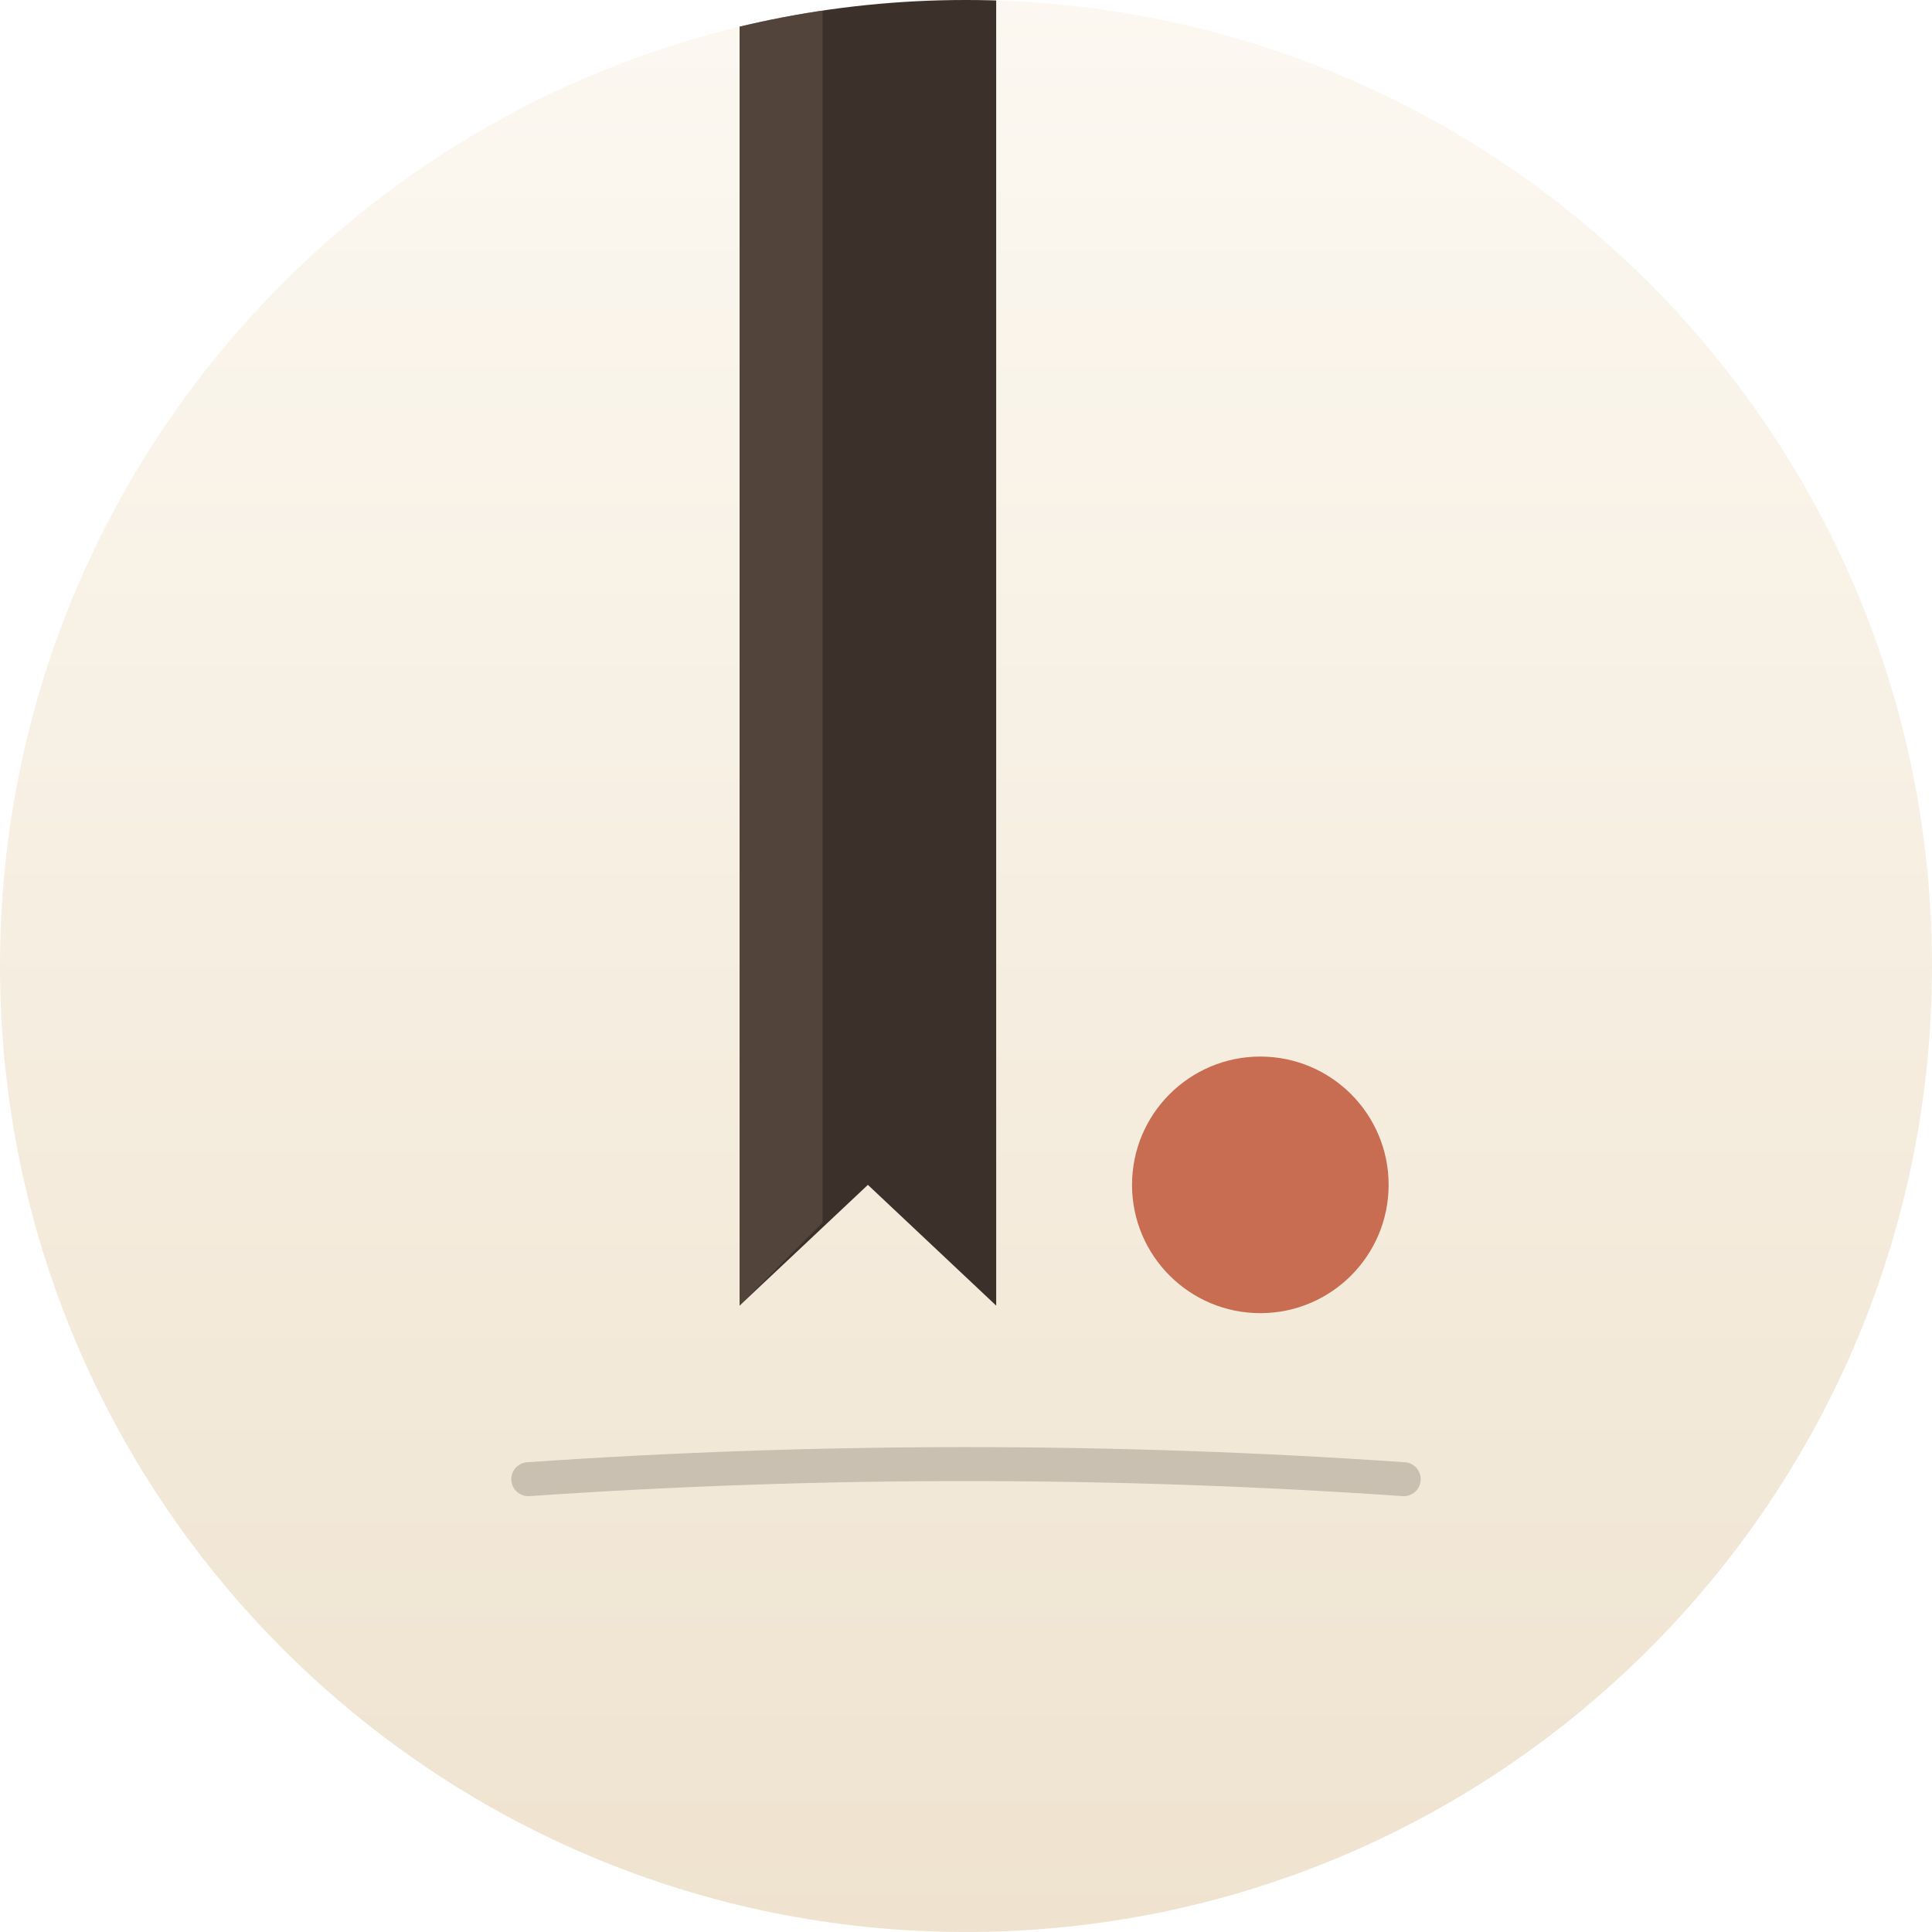
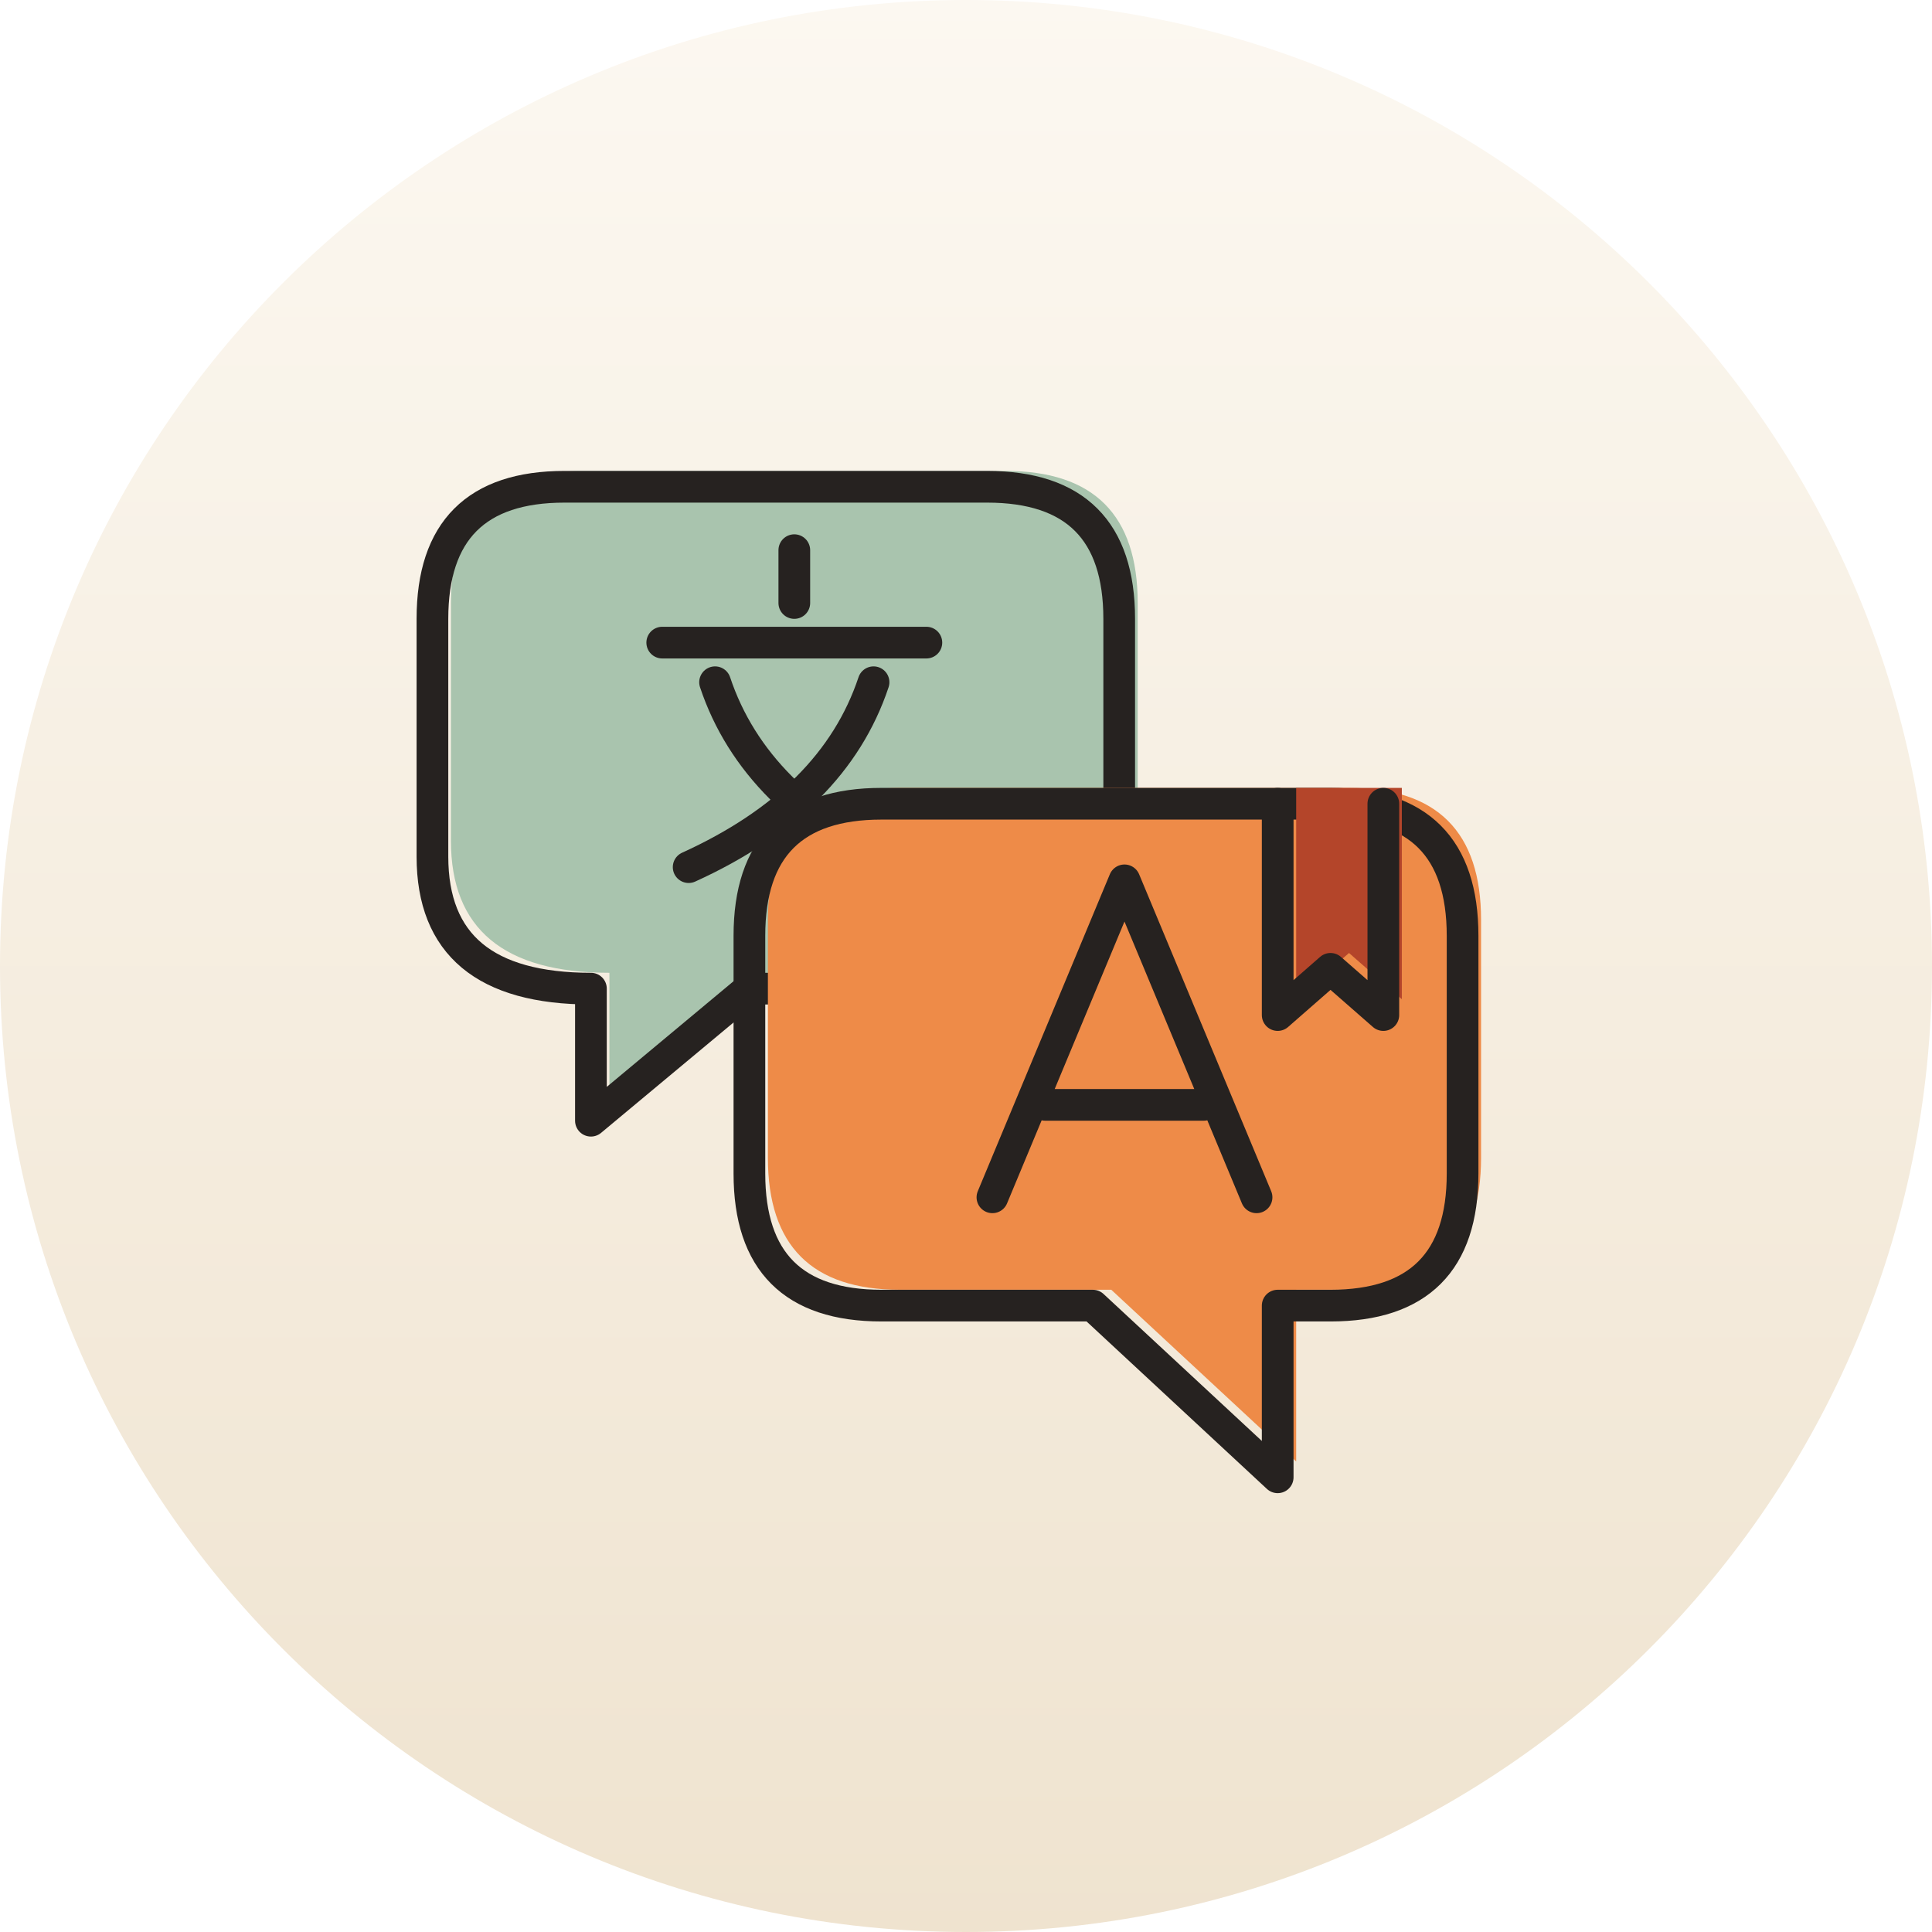
<svg xmlns="http://www.w3.org/2000/svg" viewBox="0 0 512 512">
  <defs>
    <linearGradient id="b" x1="0" y1="0" x2="0" y2="1">
-       <stop offset="0" stop-color="#FCF8F1" />
-       <stop offset="1" stop-color="#EFE3CF" />
+       <stop offset="0" class="b0" stop-color="#FCF8F1" />
+       <stop offset="1" class="b1" stop-color="#EFE3CF" />
    </linearGradient>
-     <clipPath id="t">
-       <circle cx="256" cy="256" r="256" />
-     </clipPath>
  </defs>
  <circle cx="256" cy="256" r="256" fill="url(#b)" />
-   <g clip-path="url(#t)">
-     <path d="M196 -4H264V346L230 314L196 346Z" fill="#3B302A" />
-     <path d="M196 -4H218V324L196 346Z" fill="#6A584C" opacity=".5" />
-     <circle cx="334" cy="314" r="34" fill="#C86D51" />
-     <path d="M140 392Q256 384 372 392" fill="none" stroke="#3B302A" stroke-width="9" stroke-linecap="round" opacity=".22" />
+   <g transform="translate(84.5 82.8) scale(3.5)" stroke="#262220" stroke-width="2.4" stroke-linecap="round" stroke-linejoin="round">
+     <path d="M10 22Q10 12 20 12H52Q62 12 62 22V40Q62 50 52 50H34L22 60V50Q10 50 10 40Z" fill="#a9c4ae" stroke="none" />
+     <path d="M10 22Q10 12 20 12H52Q62 12 62 22V40Q62 50 52 50H34L22 60V50Q10 50 10 40Z" fill="none" transform="translate(-1.4 1.2)" />
+     <path d="M36 18V22M26 25H46M30 28Q33 37 44 42M42 28Q39 37 28 42" fill="none" />
+     <path d="M34 46Q34 36 44 36H78Q88 36 88 46V64Q88 74 78 74H74V87L60 74H44Q34 74 34 64Z" fill="#ee8b48" stroke="none" />
+     <path d="M34 46Q34 36 44 36H78Q88 36 88 46V64Q88 74 78 74H74V87L60 74H44Q34 74 34 64Z" fill="none" transform="translate(-1.4 1.2)" />
+     <path d="M51 67L61 43L71 67M55 60H67" fill="none" />
+     <path d="M74 36V52L78 48.5L82 52V36" fill="#b4452a" stroke="none" />
+     <path d="M74 36V52L78 48.5L82 52V36" fill="none" transform="translate(-1.4 1.2)" />
  </g>
</svg>
